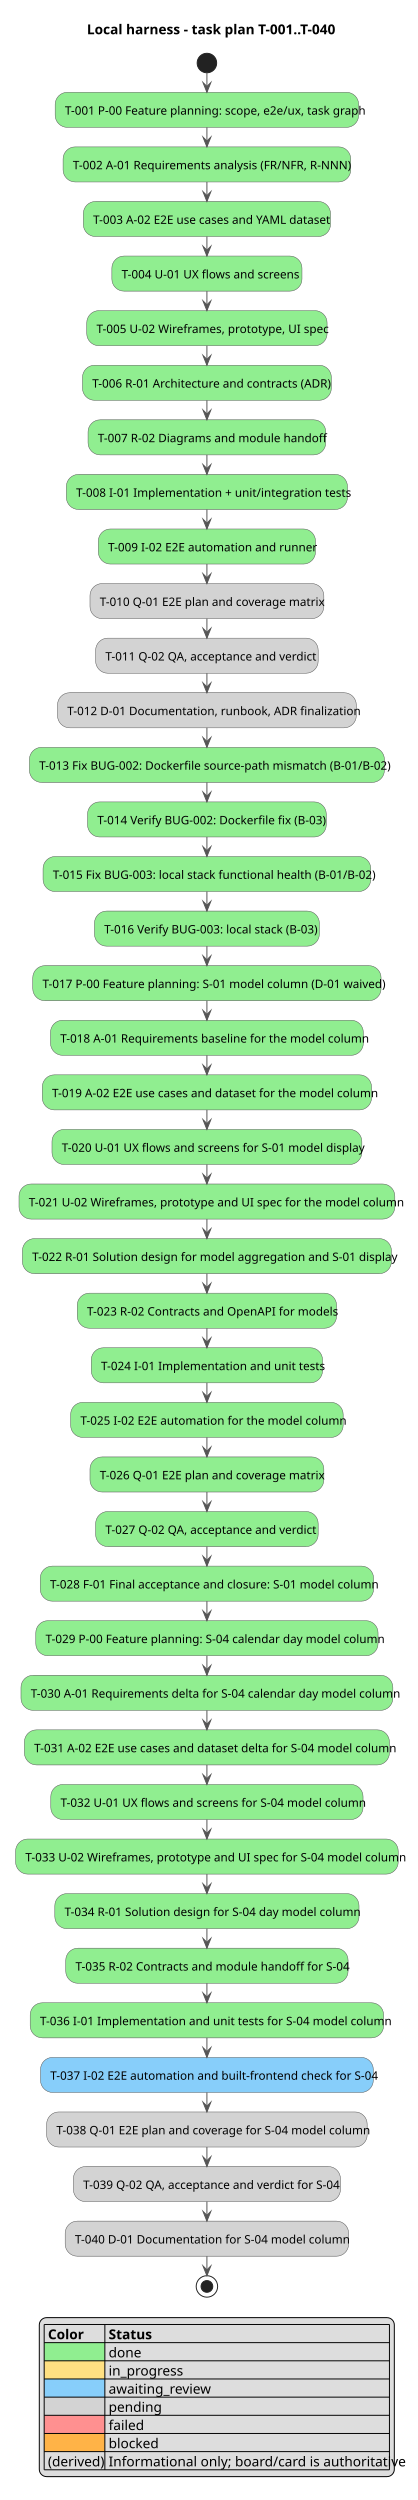
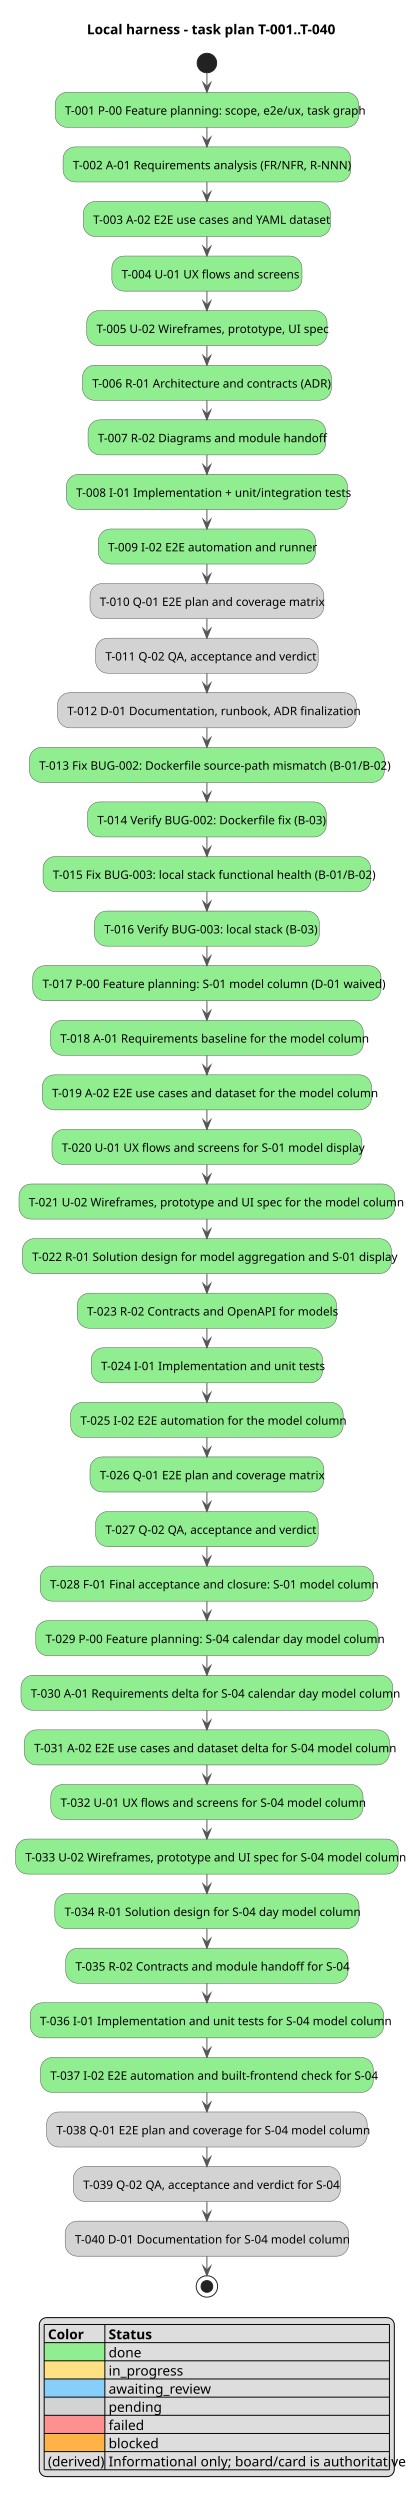
<svg xmlns="http://www.w3.org/2000/svg" version="1.1" data-diagram-type="ACTIVITY" style="width:428px;height:2563px;background:#FFFFFF;" width="428px" height="2563px" viewBox="0 0 428 2563" zoomAndPan="magnify" preserveAspectRatio="none" contentStyleType="text/css">
  <defs />
  <g font-family="sans-serif" lengthAdjust="spacing">
    <g class="title" data-source-line="5">
      <text x="89.088" y="35.107" fill="#000" font-size="14" textLength="248.076" font-weight="700" font-family="Segoe UI">Local harness - task plan T-001..T-040</text>
    </g>
    <ellipse cx="212.126" cy="64.621" rx="10" ry="10" fill="#222" style="stroke:#222;stroke-width:1;" />
    <rect x="56.562" y="94.621" width="311.129" height="35.961" fill="#90EE90" style="stroke:#555;stroke-width:0.5;" rx="12.5" ry="12.5" />
    <text x="66.562" y="117.57" fill="#000" font-size="12" textLength="291.129" font-family="Segoe UI">T-001 P-00 Feature planning: scope, e2e/ux, task graph</text>
    <rect x="64.671" y="150.582" width="294.91" height="35.961" fill="#90EE90" style="stroke:#555;stroke-width:0.5;" rx="12.5" ry="12.5" />
    <text x="74.671" y="173.531" fill="#000" font-size="12" textLength="274.91" font-family="Segoe UI">T-002 A-01 Requirements analysis (FR/NFR, R-NNN)</text>
    <rect x="85.431" y="206.543" width="253.391" height="35.961" fill="#90EE90" style="stroke:#555;stroke-width:0.5;" rx="12.5" ry="12.5" />
    <text x="95.431" y="229.492" fill="#000" font-size="12" textLength="233.391" font-family="Segoe UI">T-003 A-02 E2E use cases and YAML dataset</text>
    <rect x="114.681" y="262.504" width="194.891" height="35.961" fill="#90EE90" style="stroke:#555;stroke-width:0.5;" rx="12.5" ry="12.5" />
    <text x="124.681" y="285.453" fill="#000" font-size="12" textLength="174.891" font-family="Segoe UI">T-004 U-01 UX flows and screens</text>
    <rect x="88.94" y="318.465" width="246.371" height="35.961" fill="#90EE90" style="stroke:#555;stroke-width:0.5;" rx="12.5" ry="12.5" />
    <text x="98.94" y="341.414" fill="#000" font-size="12" textLength="226.371" font-family="Segoe UI">T-005 U-02 Wireframes, prototype, UI spec</text>
    <rect x="84.561" y="374.426" width="255.131" height="35.961" fill="#90EE90" style="stroke:#555;stroke-width:0.5;" rx="12.5" ry="12.5" />
    <text x="94.561" y="397.375" fill="#000" font-size="12" textLength="235.131" font-family="Segoe UI">T-006 R-01 Architecture and contracts (ADR)</text>
    <rect x="90.273" y="430.387" width="243.705" height="35.961" fill="#90EE90" style="stroke:#555;stroke-width:0.5;" rx="12.5" ry="12.5" />
    <text x="100.273" y="453.336" fill="#000" font-size="12" textLength="223.705" font-family="Segoe UI">T-007 R-02 Diagrams and module handoff</text>
    <rect x="68.025" y="486.348" width="288.201" height="35.961" fill="#90EE90" style="stroke:#555;stroke-width:0.5;" rx="12.5" ry="12.5" />
    <text x="78.025" y="509.297" fill="#000" font-size="12" textLength="268.201" font-family="Segoe UI">T-008 I-01 Implementation + unit/integration tests</text>
    <rect x="100.8" y="542.309" width="222.652" height="35.961" fill="#90EE90" style="stroke:#555;stroke-width:0.5;" rx="12.5" ry="12.5" />
    <text x="110.8" y="565.258" fill="#000" font-size="12" textLength="202.652" font-family="Segoe UI">T-009 I-02 E2E automation and runner</text>
    <rect x="92.257" y="598.27" width="239.738" height="35.961" fill="#D3D3D3" style="stroke:#555;stroke-width:0.5;" rx="12.5" ry="12.5" />
    <text x="102.257" y="621.219" fill="#000" font-size="12" textLength="219.738" font-family="Segoe UI">T-010 Q-01 E2E plan and coverage matrix</text>
    <rect x="98.055" y="654.23" width="228.143" height="35.961" fill="#D3D3D3" style="stroke:#555;stroke-width:0.5;" rx="12.5" ry="12.5" />
    <text x="108.055" y="677.18" fill="#000" font-size="12" textLength="208.143" font-family="Segoe UI">T-011 Q-02 QA, acceptance and verdict</text>
    <rect x="58.979" y="710.191" width="306.295" height="35.961" fill="#D3D3D3" style="stroke:#555;stroke-width:0.5;" rx="12.5" ry="12.5" />
    <text x="68.979" y="733.141" fill="#000" font-size="12" textLength="286.295" font-family="Segoe UI">T-012 D-01 Documentation, runbook, ADR finalization</text>
    <rect x="30.156" y="766.152" width="363.939" height="35.961" fill="#90EE90" style="stroke:#555;stroke-width:0.5;" rx="12.5" ry="12.5" />
    <text x="40.156" y="789.102" fill="#000" font-size="12" textLength="343.939" font-family="Segoe UI">T-013 Fix BUG-002: Dockerfile source-path mismatch (B-01/B-02)</text>
    <rect x="89.761" y="822.113" width="244.73" height="35.961" fill="#90EE90" style="stroke:#555;stroke-width:0.5;" rx="12.5" ry="12.5" />
    <text x="99.761" y="845.063" fill="#000" font-size="12" textLength="224.73" font-family="Segoe UI">T-014 Verify BUG-002: Dockerfile fix (B-03)</text>
    <rect x="44.14" y="878.074" width="335.973" height="35.961" fill="#90EE90" style="stroke:#555;stroke-width:0.5;" rx="12.5" ry="12.5" />
    <text x="54.14" y="901.023" fill="#000" font-size="12" textLength="315.973" font-family="Segoe UI">T-015 Fix BUG-003: local stack functional health (B-01/B-02)</text>
    <rect x="96.836" y="934.035" width="230.58" height="35.961" fill="#90EE90" style="stroke:#555;stroke-width:0.5;" rx="12.5" ry="12.5" />
    <text x="106.836" y="956.984" fill="#000" font-size="12" textLength="210.58" font-family="Segoe UI">T-016 Verify BUG-003: local stack (B-03)</text>
    <rect x="33.578" y="989.996" width="357.096" height="35.961" fill="#90EE90" style="stroke:#555;stroke-width:0.5;" rx="12.5" ry="12.5" />
    <text x="43.578" y="1012.945" fill="#000" font-size="12" textLength="337.096" font-family="Segoe UI">T-017 P-00 Feature planning: S-01 model column (D-01 waived)</text>
    <rect x="51.769" y="1045.957" width="320.715" height="35.961" fill="#90EE90" style="stroke:#555;stroke-width:0.5;" rx="12.5" ry="12.5" />
    <text x="61.769" y="1068.906" fill="#000" font-size="12" textLength="300.715" font-family="Segoe UI">T-018 A-01 Requirements baseline for the model column</text>
    <rect x="43.346" y="1101.918" width="337.561" height="35.961" fill="#90EE90" style="stroke:#555;stroke-width:0.5;" rx="12.5" ry="12.5" />
    <text x="53.346" y="1124.867" fill="#000" font-size="12" textLength="317.561" font-family="Segoe UI">T-019 A-02 E2E use cases and dataset for the model column</text>
    <rect x="53.295" y="1157.879" width="317.662" height="35.961" fill="#90EE90" style="stroke:#555;stroke-width:0.5;" rx="12.5" ry="12.5" />
    <text x="63.295" y="1180.828" fill="#000" font-size="12" textLength="297.662" font-family="Segoe UI">T-020 U-01 UX flows and screens for S-01 model display</text>
    <rect x="19.489" y="1213.84" width="385.273" height="35.961" fill="#90EE90" style="stroke:#555;stroke-width:0.5;" rx="12.5" ry="12.5" />
    <text x="29.489" y="1236.789" fill="#000" font-size="12" textLength="365.273" font-family="Segoe UI">T-021 U-02 Wireframes, prototype and UI spec for the model column</text>
    <rect x="22.964" y="1269.801" width="378.324" height="35.961" fill="#90EE90" style="stroke:#555;stroke-width:0.5;" rx="12.5" ry="12.5" />
    <text x="32.964" y="1292.75" fill="#000" font-size="12" textLength="358.324" font-family="Segoe UI">T-022 R-01 Solution design for model aggregation and S-01 display</text>
    <rect x="79.188" y="1325.762" width="265.877" height="35.961" fill="#90EE90" style="stroke:#555;stroke-width:0.5;" rx="12.5" ry="12.5" />
    <text x="89.188" y="1348.711" fill="#000" font-size="12" textLength="245.877" font-family="Segoe UI">T-023 R-02 Contracts and OpenAPI for models</text>
    <rect x="93.575" y="1381.723" width="237.102" height="35.961" fill="#90EE90" style="stroke:#555;stroke-width:0.5;" rx="12.5" ry="12.5" />
    <text x="103.575" y="1404.672" fill="#000" font-size="12" textLength="217.102" font-family="Segoe UI">T-024 I-01 Implementation and unit tests</text>
    <rect x="72.438" y="1437.684" width="279.377" height="35.961" fill="#90EE90" style="stroke:#555;stroke-width:0.5;" rx="12.5" ry="12.5" />
    <text x="82.438" y="1460.633" fill="#000" font-size="12" textLength="259.377" font-family="Segoe UI">T-025 I-02 E2E automation for the model column</text>
    <rect x="92.257" y="1493.645" width="239.738" height="35.961" fill="#90EE90" style="stroke:#555;stroke-width:0.5;" rx="12.5" ry="12.5" />
    <text x="102.257" y="1516.594" fill="#000" font-size="12" textLength="219.738" font-family="Segoe UI">T-026 Q-01 E2E plan and coverage matrix</text>
    <rect x="98.055" y="1549.605" width="228.143" height="35.961" fill="#90EE90" style="stroke:#555;stroke-width:0.5;" rx="12.5" ry="12.5" />
    <text x="108.055" y="1572.555" fill="#000" font-size="12" textLength="208.143" font-family="Segoe UI">T-027 Q-02 QA, acceptance and verdict</text>
    <rect x="41.248" y="1605.566" width="341.756" height="35.961" fill="#90EE90" style="stroke:#555;stroke-width:0.5;" rx="12.5" ry="12.5" />
    <text x="51.248" y="1628.516" fill="#000" font-size="12" textLength="321.756" font-family="Segoe UI">T-028 F-01 Final acceptance and closure: S-01 model column</text>
    <rect x="36.689" y="1661.527" width="350.873" height="35.961" fill="#90EE90" style="stroke:#555;stroke-width:0.5;" rx="12.5" ry="12.5" />
    <text x="46.689" y="1684.477" fill="#000" font-size="12" textLength="330.873" font-family="Segoe UI">T-029 P-00 Feature planning: S-04 calendar day model column</text>
    <rect x="21.514" y="1717.488" width="381.225" height="35.961" fill="#90EE90" style="stroke:#555;stroke-width:0.5;" rx="12.5" ry="12.5" />
    <text x="31.514" y="1740.438" fill="#000" font-size="12" textLength="361.225" font-family="Segoe UI">T-030 A-01 Requirements delta for S-04 calendar day model column</text>
    <rect x="25.003" y="1773.449" width="374.246" height="35.961" fill="#90EE90" style="stroke:#555;stroke-width:0.5;" rx="12.5" ry="12.5" />
    <text x="35.003" y="1796.398" fill="#000" font-size="12" textLength="354.246" font-family="Segoe UI">T-031 A-02 E2E use cases and dataset delta for S-04 model column</text>
    <rect x="52.064" y="1829.41" width="320.123" height="35.961" fill="#90EE90" style="stroke:#555;stroke-width:0.5;" rx="12.5" ry="12.5" />
    <text x="62.064" y="1852.359" fill="#000" font-size="12" textLength="300.123" font-family="Segoe UI">T-032 U-01 UX flows and screens for S-04 model column</text>
    <rect x="16" y="1885.371" width="392.252" height="35.961" fill="#90EE90" style="stroke:#555;stroke-width:0.5;" rx="12.5" ry="12.5" />
    <text x="26" y="1908.32" fill="#000" font-size="12" textLength="372.252" font-family="Segoe UI">T-033 U-02 Wireframes, prototype and UI spec for S-04 model column</text>
    <rect x="56.195" y="1941.332" width="311.861" height="35.961" fill="#90EE90" style="stroke:#555;stroke-width:0.5;" rx="12.5" ry="12.5" />
    <text x="66.195" y="1964.281" fill="#000" font-size="12" textLength="291.861" font-family="Segoe UI">T-034 R-01 Solution design for S-04 day model column</text>
    <rect x="67.401" y="1997.293" width="289.449" height="35.961" fill="#90EE90" style="stroke:#555;stroke-width:0.5;" rx="12.5" ry="12.5" />
    <text x="77.401" y="2020.242" fill="#000" font-size="12" textLength="269.449" font-family="Segoe UI">T-035 R-02 Contracts and module handoff for S-04</text>
    <rect x="30.959" y="2053.254" width="362.334" height="35.961" fill="#90EE90" style="stroke:#555;stroke-width:0.5;" rx="12.5" ry="12.5" />
    <text x="40.959" y="2076.203" fill="#000" font-size="12" textLength="342.334" font-family="Segoe UI">T-036 I-01 Implementation and unit tests for S-04 model column</text>
-     <rect x="41.535" y="2109.215" width="341.182" height="35.961" fill="#87CEFA" style="stroke:#555;stroke-width:0.5;" rx="12.5" ry="12.5" />
+     <rect x="41.535" y="2109.215" width="341.182" height="35.961" fill="#90EE90" style="stroke:#555;stroke-width:0.5;" rx="12.5" ry="12.5" />
    <text x="51.535" y="2132.164" fill="#000" font-size="12" textLength="321.182" font-family="Segoe UI">T-037 I-02 E2E automation and built-frontend check for S-04</text>
    <rect x="47.831" y="2165.176" width="328.59" height="35.961" fill="#D3D3D3" style="stroke:#555;stroke-width:0.5;" rx="12.5" ry="12.5" />
    <text x="57.831" y="2188.125" fill="#000" font-size="12" textLength="308.59" font-family="Segoe UI">T-038 Q-01 E2E plan and coverage for S-04 model column</text>
    <rect x="75.232" y="2221.137" width="273.787" height="35.961" fill="#D3D3D3" style="stroke:#555;stroke-width:0.5;" rx="12.5" ry="12.5" />
    <text x="85.232" y="2244.086" fill="#000" font-size="12" textLength="253.787" font-family="Segoe UI">T-039 Q-02 QA, acceptance and verdict for S-04</text>
    <rect x="66.827" y="2277.098" width="290.598" height="35.961" fill="#D3D3D3" style="stroke:#555;stroke-width:0.5;" rx="12.5" ry="12.5" />
    <text x="76.827" y="2300.047" fill="#000" font-size="12" textLength="270.598" font-family="Segoe UI">T-040 D-01 Documentation for S-04 model column</text>
    <ellipse cx="212.126" cy="2344.059" rx="11" ry="11" fill="none" style="stroke:#222;stroke-width:1;" />
    <ellipse cx="212.126" cy="2344.059" rx="6" ry="6" fill="#222" style="stroke:#222;stroke-width:1;" />
    <line x1="212.126" y1="74.621" x2="212.126" y2="94.621" style="stroke:#555;stroke-width:1;" />
    <polygon points="208.126,84.621,212.126,94.621,216.126,84.621,212.126,88.621" fill="#555" style="stroke:#555;stroke-width:1;stroke-linejoin:miter;stroke-miterlimit:10;" />
    <line x1="212.126" y1="130.582" x2="212.126" y2="150.582" style="stroke:#555;stroke-width:1;" />
    <polygon points="208.126,140.582,212.126,150.582,216.126,140.582,212.126,144.582" fill="#555" style="stroke:#555;stroke-width:1;stroke-linejoin:miter;stroke-miterlimit:10;" />
    <line x1="212.126" y1="186.543" x2="212.126" y2="206.543" style="stroke:#555;stroke-width:1;" />
    <polygon points="208.126,196.543,212.126,206.543,216.126,196.543,212.126,200.543" fill="#555" style="stroke:#555;stroke-width:1;stroke-linejoin:miter;stroke-miterlimit:10;" />
    <line x1="212.126" y1="242.504" x2="212.126" y2="262.504" style="stroke:#555;stroke-width:1;" />
    <polygon points="208.126,252.504,212.126,262.504,216.126,252.504,212.126,256.504" fill="#555" style="stroke:#555;stroke-width:1;stroke-linejoin:miter;stroke-miterlimit:10;" />
    <line x1="212.126" y1="298.465" x2="212.126" y2="318.465" style="stroke:#555;stroke-width:1;" />
    <polygon points="208.126,308.465,212.126,318.465,216.126,308.465,212.126,312.465" fill="#555" style="stroke:#555;stroke-width:1;stroke-linejoin:miter;stroke-miterlimit:10;" />
    <line x1="212.126" y1="354.426" x2="212.126" y2="374.426" style="stroke:#555;stroke-width:1;" />
    <polygon points="208.126,364.426,212.126,374.426,216.126,364.426,212.126,368.426" fill="#555" style="stroke:#555;stroke-width:1;stroke-linejoin:miter;stroke-miterlimit:10;" />
    <line x1="212.126" y1="410.387" x2="212.126" y2="430.387" style="stroke:#555;stroke-width:1;" />
    <polygon points="208.126,420.387,212.126,430.387,216.126,420.387,212.126,424.387" fill="#555" style="stroke:#555;stroke-width:1;stroke-linejoin:miter;stroke-miterlimit:10;" />
    <line x1="212.126" y1="466.348" x2="212.126" y2="486.348" style="stroke:#555;stroke-width:1;" />
    <polygon points="208.126,476.348,212.126,486.348,216.126,476.348,212.126,480.348" fill="#555" style="stroke:#555;stroke-width:1;stroke-linejoin:miter;stroke-miterlimit:10;" />
    <line x1="212.126" y1="522.309" x2="212.126" y2="542.309" style="stroke:#555;stroke-width:1;" />
    <polygon points="208.126,532.309,212.126,542.309,216.126,532.309,212.126,536.309" fill="#555" style="stroke:#555;stroke-width:1;stroke-linejoin:miter;stroke-miterlimit:10;" />
    <line x1="212.126" y1="578.27" x2="212.126" y2="598.27" style="stroke:#555;stroke-width:1;" />
    <polygon points="208.126,588.27,212.126,598.27,216.126,588.27,212.126,592.27" fill="#555" style="stroke:#555;stroke-width:1;stroke-linejoin:miter;stroke-miterlimit:10;" />
    <line x1="212.126" y1="634.23" x2="212.126" y2="654.23" style="stroke:#555;stroke-width:1;" />
    <polygon points="208.126,644.23,212.126,654.23,216.126,644.23,212.126,648.23" fill="#555" style="stroke:#555;stroke-width:1;stroke-linejoin:miter;stroke-miterlimit:10;" />
    <line x1="212.126" y1="690.191" x2="212.126" y2="710.191" style="stroke:#555;stroke-width:1;" />
    <polygon points="208.126,700.191,212.126,710.191,216.126,700.191,212.126,704.191" fill="#555" style="stroke:#555;stroke-width:1;stroke-linejoin:miter;stroke-miterlimit:10;" />
    <line x1="212.126" y1="746.152" x2="212.126" y2="766.152" style="stroke:#555;stroke-width:1;" />
    <polygon points="208.126,756.152,212.126,766.152,216.126,756.152,212.126,760.152" fill="#555" style="stroke:#555;stroke-width:1;stroke-linejoin:miter;stroke-miterlimit:10;" />
    <line x1="212.126" y1="802.113" x2="212.126" y2="822.113" style="stroke:#555;stroke-width:1;" />
    <polygon points="208.126,812.113,212.126,822.113,216.126,812.113,212.126,816.113" fill="#555" style="stroke:#555;stroke-width:1;stroke-linejoin:miter;stroke-miterlimit:10;" />
    <line x1="212.126" y1="858.074" x2="212.126" y2="878.074" style="stroke:#555;stroke-width:1;" />
    <polygon points="208.126,868.074,212.126,878.074,216.126,868.074,212.126,872.074" fill="#555" style="stroke:#555;stroke-width:1;stroke-linejoin:miter;stroke-miterlimit:10;" />
    <line x1="212.126" y1="914.035" x2="212.126" y2="934.035" style="stroke:#555;stroke-width:1;" />
    <polygon points="208.126,924.035,212.126,934.035,216.126,924.035,212.126,928.035" fill="#555" style="stroke:#555;stroke-width:1;stroke-linejoin:miter;stroke-miterlimit:10;" />
    <line x1="212.126" y1="969.996" x2="212.126" y2="989.996" style="stroke:#555;stroke-width:1;" />
    <polygon points="208.126,979.996,212.126,989.996,216.126,979.996,212.126,983.996" fill="#555" style="stroke:#555;stroke-width:1;stroke-linejoin:miter;stroke-miterlimit:10;" />
    <line x1="212.126" y1="1025.957" x2="212.126" y2="1045.957" style="stroke:#555;stroke-width:1;" />
    <polygon points="208.126,1035.957,212.126,1045.957,216.126,1035.957,212.126,1039.957" fill="#555" style="stroke:#555;stroke-width:1;stroke-linejoin:miter;stroke-miterlimit:10;" />
    <line x1="212.126" y1="1081.918" x2="212.126" y2="1101.918" style="stroke:#555;stroke-width:1;" />
    <polygon points="208.126,1091.918,212.126,1101.918,216.126,1091.918,212.126,1095.918" fill="#555" style="stroke:#555;stroke-width:1;stroke-linejoin:miter;stroke-miterlimit:10;" />
    <line x1="212.126" y1="1137.879" x2="212.126" y2="1157.879" style="stroke:#555;stroke-width:1;" />
    <polygon points="208.126,1147.879,212.126,1157.879,216.126,1147.879,212.126,1151.879" fill="#555" style="stroke:#555;stroke-width:1;stroke-linejoin:miter;stroke-miterlimit:10;" />
    <line x1="212.126" y1="1193.84" x2="212.126" y2="1213.84" style="stroke:#555;stroke-width:1;" />
    <polygon points="208.126,1203.84,212.126,1213.84,216.126,1203.84,212.126,1207.84" fill="#555" style="stroke:#555;stroke-width:1;stroke-linejoin:miter;stroke-miterlimit:10;" />
    <line x1="212.126" y1="1249.801" x2="212.126" y2="1269.801" style="stroke:#555;stroke-width:1;" />
    <polygon points="208.126,1259.801,212.126,1269.801,216.126,1259.801,212.126,1263.801" fill="#555" style="stroke:#555;stroke-width:1;stroke-linejoin:miter;stroke-miterlimit:10;" />
    <line x1="212.126" y1="1305.762" x2="212.126" y2="1325.762" style="stroke:#555;stroke-width:1;" />
    <polygon points="208.126,1315.762,212.126,1325.762,216.126,1315.762,212.126,1319.762" fill="#555" style="stroke:#555;stroke-width:1;stroke-linejoin:miter;stroke-miterlimit:10;" />
    <line x1="212.126" y1="1361.723" x2="212.126" y2="1381.723" style="stroke:#555;stroke-width:1;" />
    <polygon points="208.126,1371.723,212.126,1381.723,216.126,1371.723,212.126,1375.723" fill="#555" style="stroke:#555;stroke-width:1;stroke-linejoin:miter;stroke-miterlimit:10;" />
    <line x1="212.126" y1="1417.684" x2="212.126" y2="1437.684" style="stroke:#555;stroke-width:1;" />
    <polygon points="208.126,1427.684,212.126,1437.684,216.126,1427.684,212.126,1431.684" fill="#555" style="stroke:#555;stroke-width:1;stroke-linejoin:miter;stroke-miterlimit:10;" />
    <line x1="212.126" y1="1473.645" x2="212.126" y2="1493.645" style="stroke:#555;stroke-width:1;" />
    <polygon points="208.126,1483.645,212.126,1493.645,216.126,1483.645,212.126,1487.645" fill="#555" style="stroke:#555;stroke-width:1;stroke-linejoin:miter;stroke-miterlimit:10;" />
    <line x1="212.126" y1="1529.605" x2="212.126" y2="1549.605" style="stroke:#555;stroke-width:1;" />
    <polygon points="208.126,1539.605,212.126,1549.605,216.126,1539.605,212.126,1543.605" fill="#555" style="stroke:#555;stroke-width:1;stroke-linejoin:miter;stroke-miterlimit:10;" />
    <line x1="212.126" y1="1585.566" x2="212.126" y2="1605.566" style="stroke:#555;stroke-width:1;" />
    <polygon points="208.126,1595.566,212.126,1605.566,216.126,1595.566,212.126,1599.566" fill="#555" style="stroke:#555;stroke-width:1;stroke-linejoin:miter;stroke-miterlimit:10;" />
    <line x1="212.126" y1="1641.527" x2="212.126" y2="1661.527" style="stroke:#555;stroke-width:1;" />
    <polygon points="208.126,1651.527,212.126,1661.527,216.126,1651.527,212.126,1655.527" fill="#555" style="stroke:#555;stroke-width:1;stroke-linejoin:miter;stroke-miterlimit:10;" />
    <line x1="212.126" y1="1697.488" x2="212.126" y2="1717.488" style="stroke:#555;stroke-width:1;" />
    <polygon points="208.126,1707.488,212.126,1717.488,216.126,1707.488,212.126,1711.488" fill="#555" style="stroke:#555;stroke-width:1;stroke-linejoin:miter;stroke-miterlimit:10;" />
    <line x1="212.126" y1="1753.449" x2="212.126" y2="1773.449" style="stroke:#555;stroke-width:1;" />
    <polygon points="208.126,1763.449,212.126,1773.449,216.126,1763.449,212.126,1767.449" fill="#555" style="stroke:#555;stroke-width:1;stroke-linejoin:miter;stroke-miterlimit:10;" />
    <line x1="212.126" y1="1809.41" x2="212.126" y2="1829.41" style="stroke:#555;stroke-width:1;" />
    <polygon points="208.126,1819.41,212.126,1829.41,216.126,1819.41,212.126,1823.41" fill="#555" style="stroke:#555;stroke-width:1;stroke-linejoin:miter;stroke-miterlimit:10;" />
    <line x1="212.126" y1="1865.371" x2="212.126" y2="1885.371" style="stroke:#555;stroke-width:1;" />
    <polygon points="208.126,1875.371,212.126,1885.371,216.126,1875.371,212.126,1879.371" fill="#555" style="stroke:#555;stroke-width:1;stroke-linejoin:miter;stroke-miterlimit:10;" />
    <line x1="212.126" y1="1921.332" x2="212.126" y2="1941.332" style="stroke:#555;stroke-width:1;" />
    <polygon points="208.126,1931.332,212.126,1941.332,216.126,1931.332,212.126,1935.332" fill="#555" style="stroke:#555;stroke-width:1;stroke-linejoin:miter;stroke-miterlimit:10;" />
    <line x1="212.126" y1="1977.293" x2="212.126" y2="1997.293" style="stroke:#555;stroke-width:1;" />
    <polygon points="208.126,1987.293,212.126,1997.293,216.126,1987.293,212.126,1991.293" fill="#555" style="stroke:#555;stroke-width:1;stroke-linejoin:miter;stroke-miterlimit:10;" />
    <line x1="212.126" y1="2033.254" x2="212.126" y2="2053.254" style="stroke:#555;stroke-width:1;" />
    <polygon points="208.126,2043.254,212.126,2053.254,216.126,2043.254,212.126,2047.254" fill="#555" style="stroke:#555;stroke-width:1;stroke-linejoin:miter;stroke-miterlimit:10;" />
    <line x1="212.126" y1="2089.215" x2="212.126" y2="2109.215" style="stroke:#555;stroke-width:1;" />
    <polygon points="208.126,2099.215,212.126,2109.215,216.126,2099.215,212.126,2103.215" fill="#555" style="stroke:#555;stroke-width:1;stroke-linejoin:miter;stroke-miterlimit:10;" />
    <line x1="212.126" y1="2145.176" x2="212.126" y2="2165.176" style="stroke:#555;stroke-width:1;" />
    <polygon points="208.126,2155.176,212.126,2165.176,216.126,2155.176,212.126,2159.176" fill="#555" style="stroke:#555;stroke-width:1;stroke-linejoin:miter;stroke-miterlimit:10;" />
    <line x1="212.126" y1="2201.137" x2="212.126" y2="2221.137" style="stroke:#555;stroke-width:1;" />
    <polygon points="208.126,2211.137,212.126,2221.137,216.126,2211.137,212.126,2215.137" fill="#555" style="stroke:#555;stroke-width:1;stroke-linejoin:miter;stroke-miterlimit:10;" />
    <line x1="212.126" y1="2257.098" x2="212.126" y2="2277.098" style="stroke:#555;stroke-width:1;" />
    <polygon points="208.126,2267.098,212.126,2277.098,216.126,2267.098,212.126,2271.098" fill="#555" style="stroke:#555;stroke-width:1;stroke-linejoin:miter;stroke-miterlimit:10;" />
    <line x1="212.126" y1="2313.059" x2="212.126" y2="2333.059" style="stroke:#555;stroke-width:1;" />
    <polygon points="208.126,2323.059,212.126,2333.059,216.126,2323.059,212.126,2327.059" fill="#555" style="stroke:#555;stroke-width:1;stroke-linejoin:miter;stroke-miterlimit:10;" />
    <g class="legend" data-source-line="50">
      <rect x="40.287" y="2376.059" width="363.965" height="162.969" fill="#DDD" style="stroke:#000;stroke-width:1;" rx="7.5" ry="7.5" />
      <text x="49.149" y="2398.166" fill="#000" font-size="14" textLength="35.403" font-weight="700" font-family="Segoe UI">Color</text>
      <text x="111.363" y="2398.166" fill="#000" font-size="14" textLength="40.906" font-weight="700" font-family="Segoe UI">Status</text>
      <rect x="45.287" y="2401.68" width="62.214" height="18.621" fill="#90EE90" style="stroke:none;" />
      <text x="45.287" y="2416.787" fill="#000" font-size="14" font-family="Segoe UI"> </text>
      <text x="111.336" y="2416.787" fill="#000" font-size="14" textLength="31.691" font-family="Segoe UI">done</text>
      <rect x="45.287" y="2420.301" width="62.214" height="18.621" fill="#FFE082" style="stroke:none;" />
      <text x="45.287" y="2435.408" fill="#000" font-size="14" font-family="Segoe UI"> </text>
      <text x="111.336" y="2435.408" fill="#000" font-size="14" textLength="70.738" font-family="Segoe UI">in_progress</text>
      <rect x="45.287" y="2438.922" width="62.214" height="18.621" fill="#87CEFA" style="stroke:none;" />
      <text x="45.287" y="2454.029" fill="#000" font-size="14" font-family="Segoe UI"> </text>
      <text x="111.336" y="2454.029" fill="#000" font-size="14" textLength="97.59" font-family="Segoe UI">awaiting_review</text>
      <rect x="45.287" y="2457.543" width="62.214" height="18.621" fill="#D3D3D3" style="stroke:none;" />
      <text x="45.287" y="2472.65" fill="#000" font-size="14" font-family="Segoe UI"> </text>
      <text x="111.336" y="2472.65" fill="#000" font-size="14" textLength="51.276" font-family="Segoe UI">pending</text>
      <rect x="45.287" y="2476.164" width="62.214" height="18.621" fill="#FF9090" style="stroke:none;" />
      <text x="45.287" y="2491.271" fill="#000" font-size="14" font-family="Segoe UI"> </text>
      <text x="111.336" y="2491.271" fill="#000" font-size="14" textLength="33.852" font-family="Segoe UI">failed</text>
      <rect x="45.287" y="2494.785" width="62.214" height="18.621" fill="#FFB347" style="stroke:none;" />
      <text x="45.287" y="2509.893" fill="#000" font-size="14" font-family="Segoe UI"> </text>
      <text x="111.336" y="2509.893" fill="#000" font-size="14" textLength="48.815" font-family="Segoe UI">blocked</text>
      <text x="49.122" y="2528.514" fill="#000" font-size="14" textLength="54.544" font-family="Segoe UI">(derived)</text>
      <text x="111.336" y="2528.514" fill="#000" font-size="14" textLength="284.081" font-family="Segoe UI">Informational only; board/card is authoritative</text>
      <line x1="45.287" y1="2383.059" x2="399.252" y2="2383.059" style="stroke:#000;stroke-width:1;" />
      <line x1="45.287" y1="2401.68" x2="399.252" y2="2401.68" style="stroke:#000;stroke-width:1;" />
      <line x1="45.287" y1="2420.301" x2="399.252" y2="2420.301" style="stroke:#000;stroke-width:1;" />
      <line x1="45.287" y1="2438.922" x2="399.252" y2="2438.922" style="stroke:#000;stroke-width:1;" />
      <line x1="45.287" y1="2457.543" x2="399.252" y2="2457.543" style="stroke:#000;stroke-width:1;" />
      <line x1="45.287" y1="2476.164" x2="399.252" y2="2476.164" style="stroke:#000;stroke-width:1;" />
      <line x1="45.287" y1="2494.785" x2="399.252" y2="2494.785" style="stroke:#000;stroke-width:1;" />
      <line x1="45.287" y1="2513.406" x2="399.252" y2="2513.406" style="stroke:#000;stroke-width:1;" />
      <line x1="45.287" y1="2532.027" x2="399.252" y2="2532.027" style="stroke:#000;stroke-width:1;" />
      <line x1="45.287" y1="2383.059" x2="45.287" y2="2532.027" style="stroke:#000;stroke-width:1;" />
      <line x1="107.501" y1="2383.059" x2="107.501" y2="2532.027" style="stroke:#000;stroke-width:1;" />
      <line x1="399.252" y1="2383.059" x2="399.252" y2="2532.027" style="stroke:#000;stroke-width:1;" />
    </g>
  </g>
</svg>
